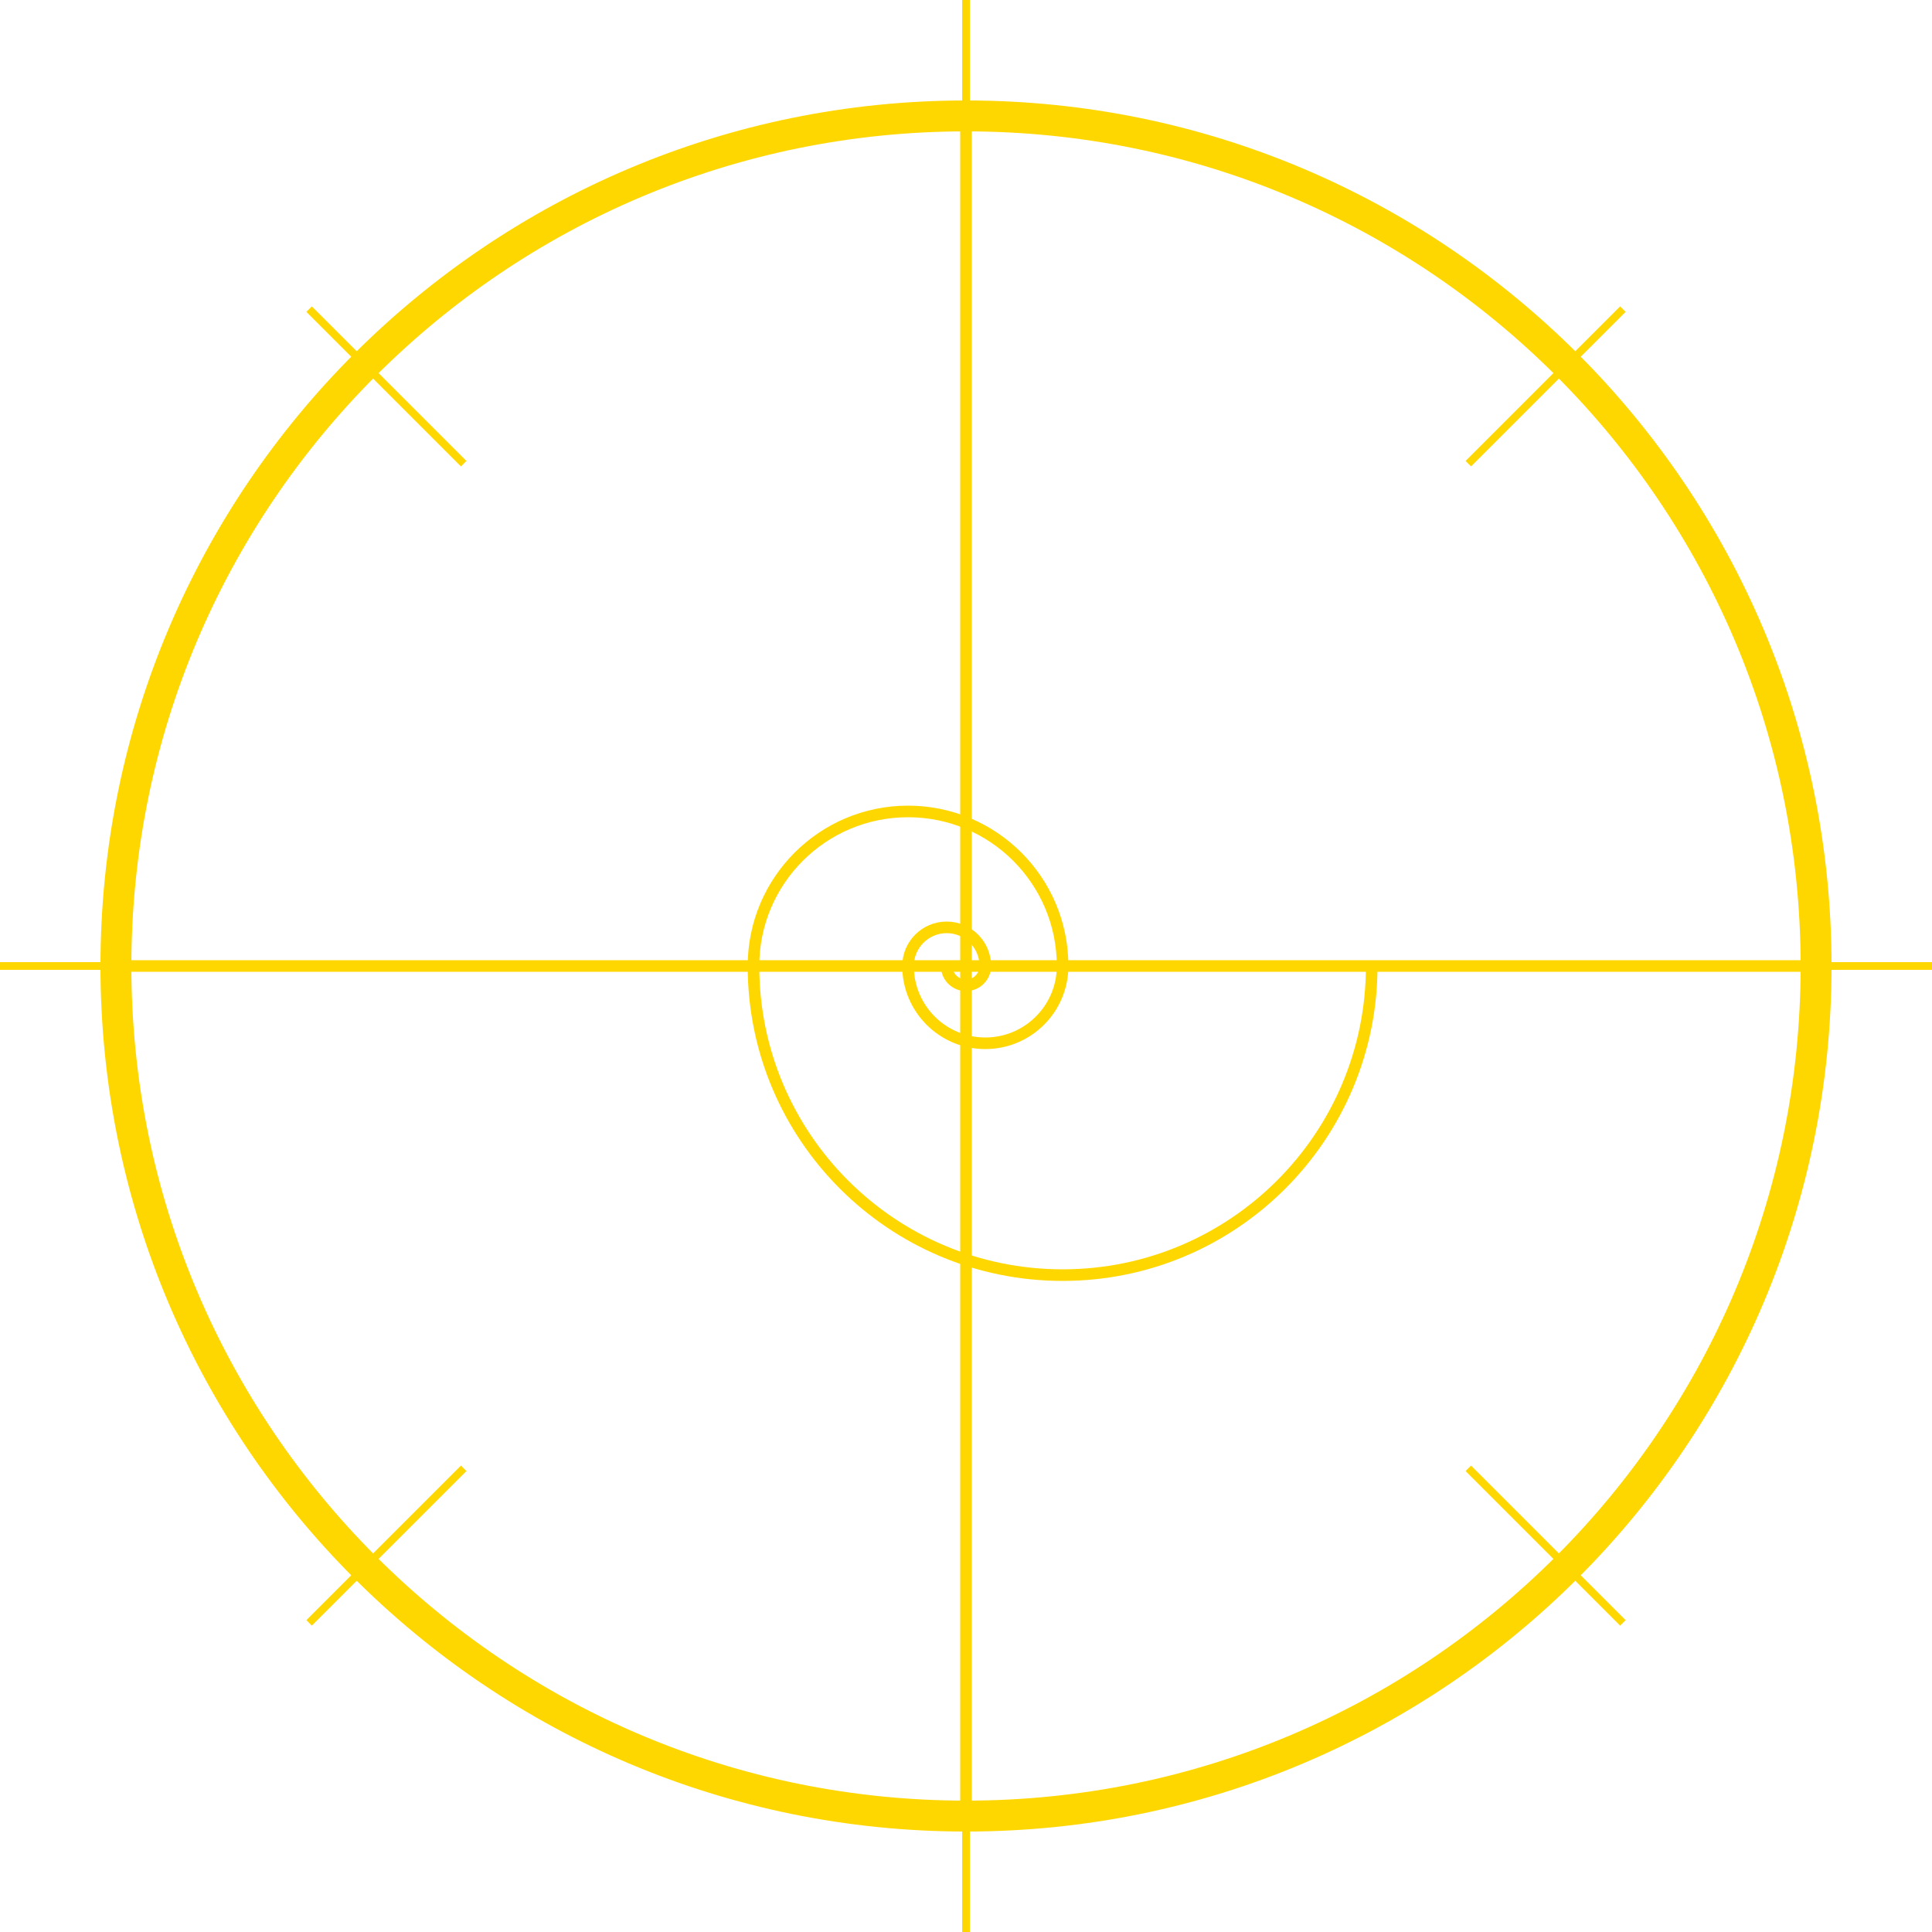
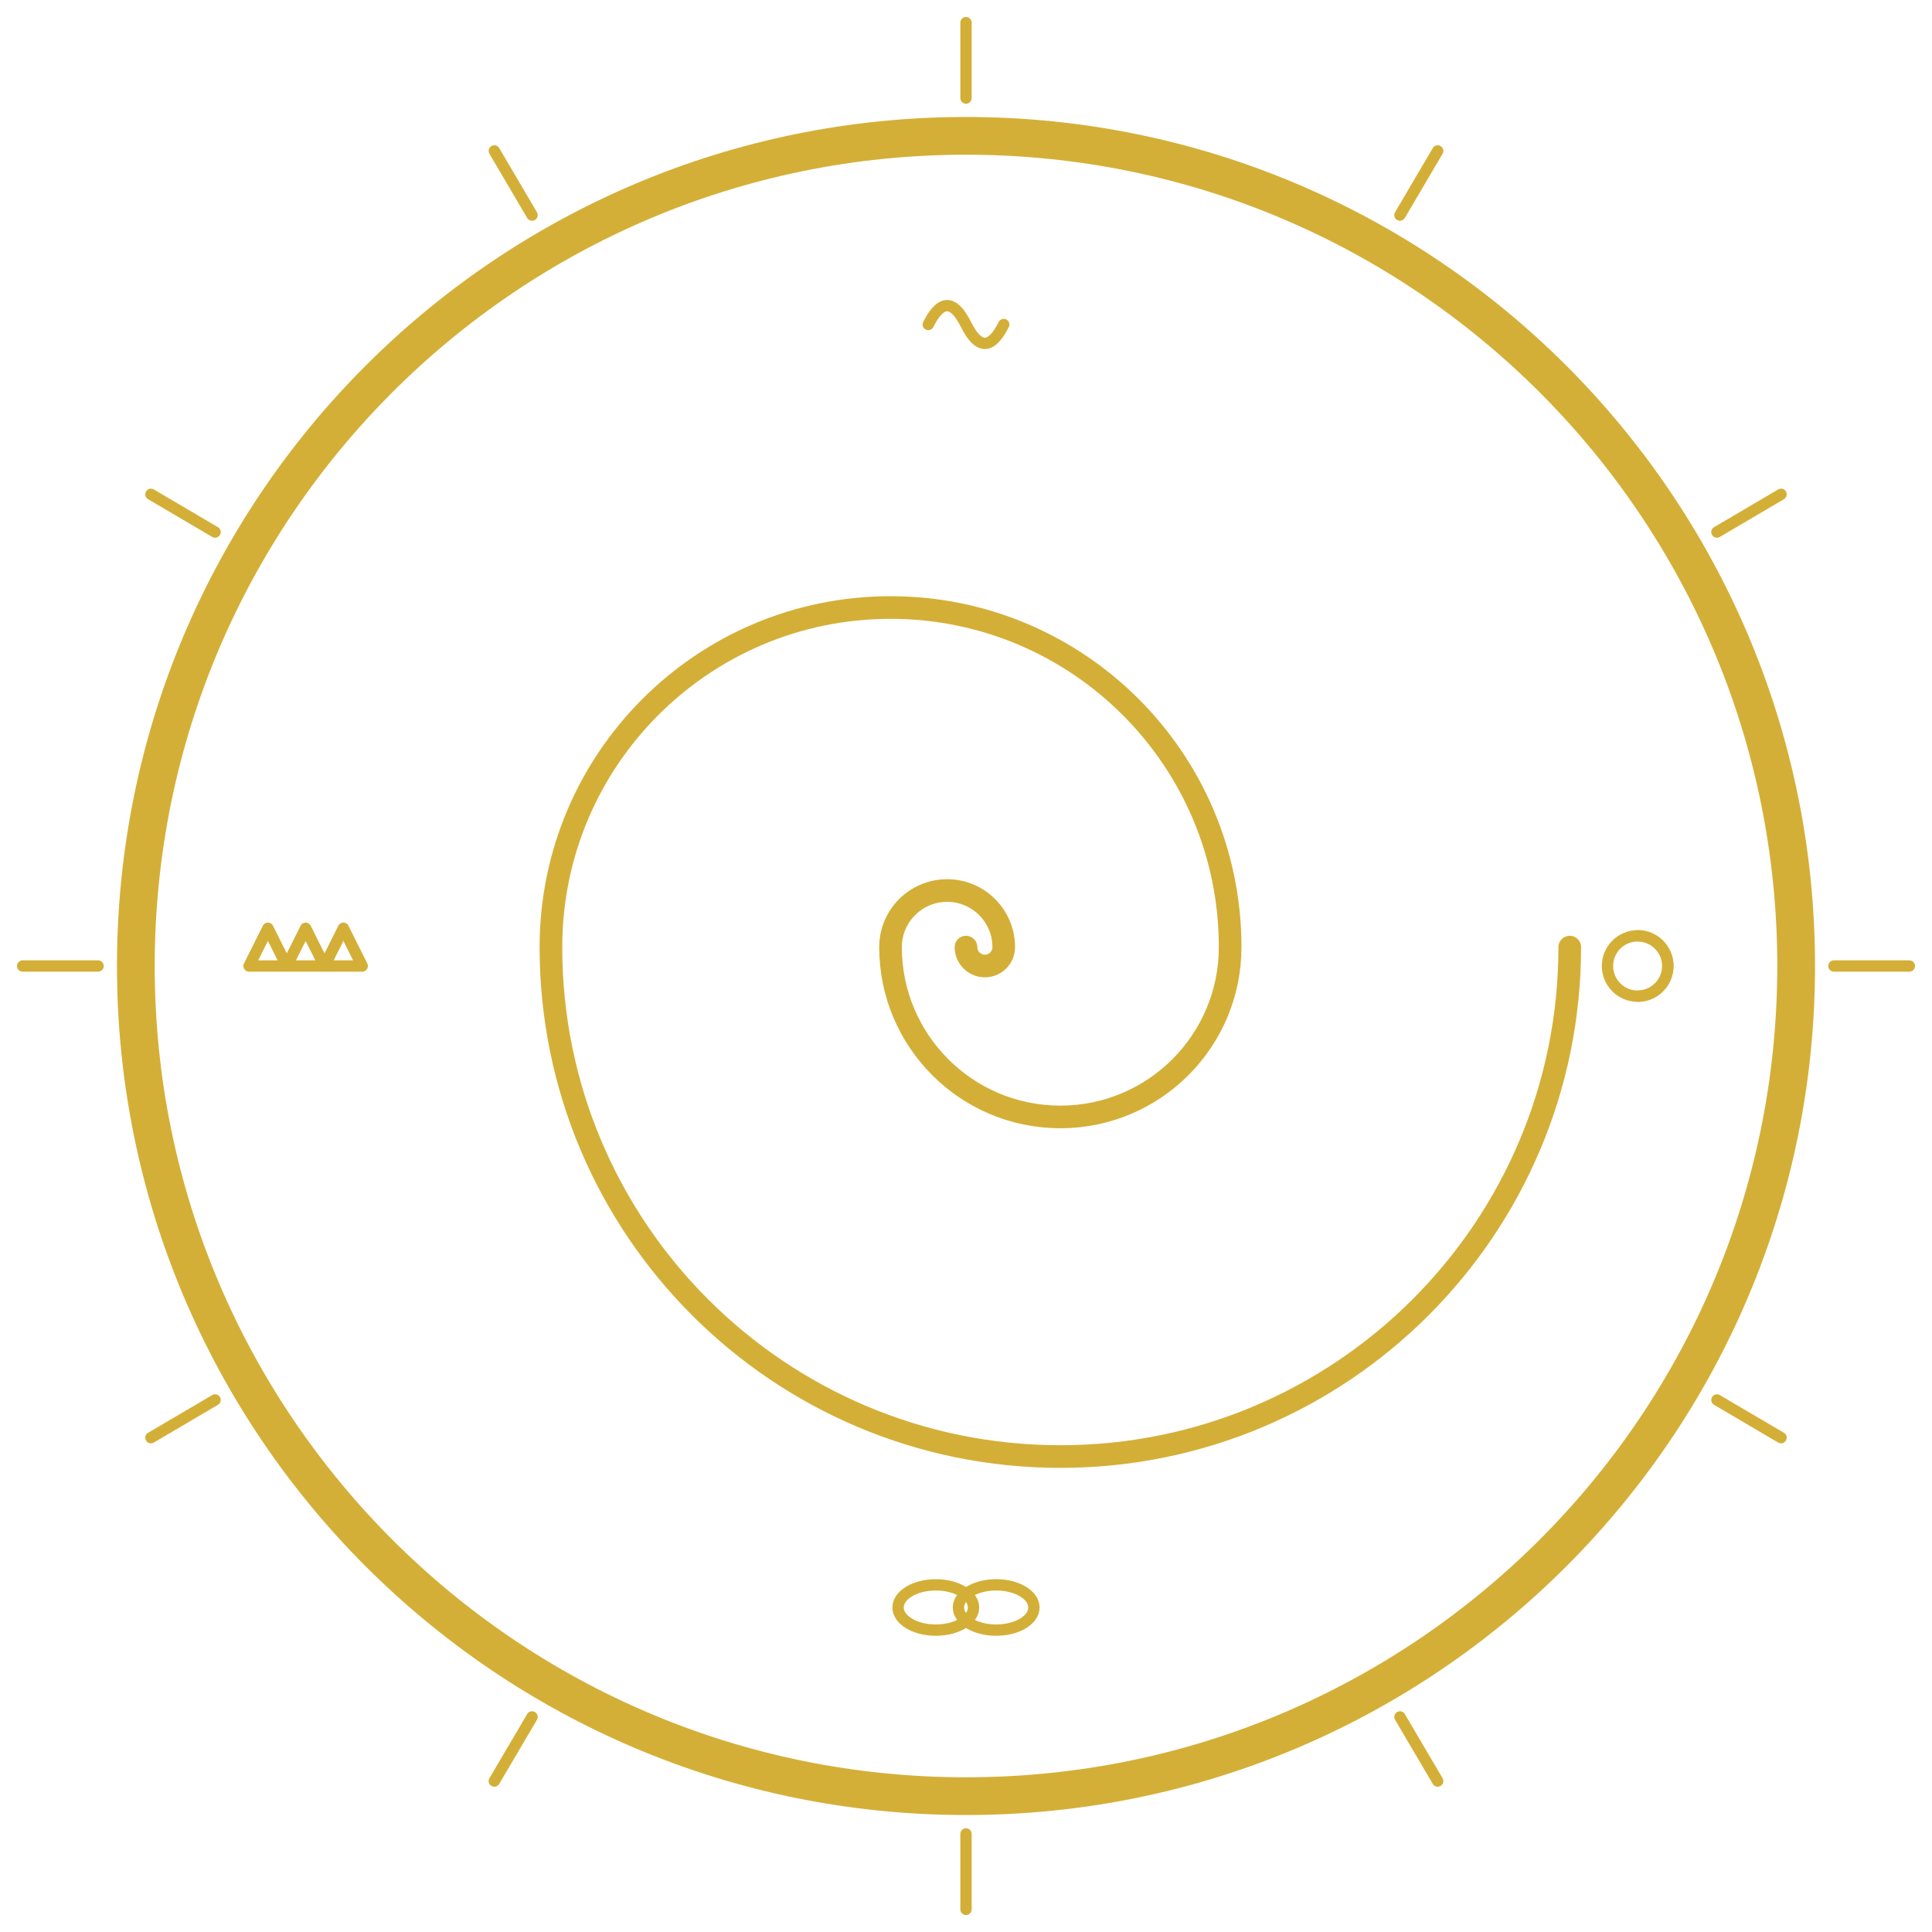
- <svg xmlns="http://www.w3.org/2000/svg" viewBox="0 0 500 500">
-   <circle cx="250" cy="250" r="220" stroke="gold" stroke-width="8" fill="none" />
-   <line x1="250" y1="30" x2="250" y2="470" stroke="gold" stroke-width="3" />
-   <line x1="30" y1="250" x2="470" y2="250" stroke="gold" stroke-width="3" />
-   <path d="M250,250            m-5,0            a5,5 0 1,0 10,0            a10,10 0 1,0 -20,0            a20,20 0 1,0 40,0            a40,40 0 1,0 -80,0            a80,80 0 1,0 160,0" stroke="gold" stroke-width="3" fill="none" />
-   <g stroke="gold" stroke-width="2">
-     <line x1="250" y1="0" x2="250" y2="50" />
-     <line x1="250" y1="500" x2="250" y2="450" />
-     <line x1="0" y1="250" x2="50" y2="250" />
-     <line x1="500" y1="250" x2="450" y2="250" />
-     <line x1="80" y1="80" x2="120" y2="120" />
-     <line x1="420" y1="80" x2="380" y2="120" />
-     <line x1="80" y1="420" x2="120" y2="380" />
-     <line x1="420" y1="420" x2="380" y2="380" />
+ <svg xmlns="http://www.w3.org/2000/svg" viewBox="0 0 512 512" width="1024" height="1024" role="img" aria-labelledby="title desc">
+   <defs>
+     <style>
+       .gold{stroke:#D4AF37;fill:none;stroke-width:10;stroke-linecap:round;stroke-linejoin:round}
+       .gold-thin{stroke:#D4AF37;fill:none;stroke-width:6;stroke-linecap:round;stroke-linejoin:round}
+       .gold-fine{stroke:#D4AF37;fill:none;stroke-width:3;stroke-linecap:round;stroke-linejoin:round}
+     </style>
+   </defs>
+   <circle class="gold" cx="256" cy="256" r="220" />
+   <g class="gold-fine" transform="translate(256,256)">
+     <line x1="0" y1="-230" x2="0" y2="-250" />
+     <line x1="0" y1="230" x2="0" y2="250" />
+     <line x1="-230" y1="0" x2="-250" y2="0" />
+     <line x1="230" y1="0" x2="250" y2="0" />
+     <line x1="199" y1="-115" x2="216" y2="-125" />
+     <line x1="199" y1="115" x2="216" y2="125" />
+     <line x1="-199" y1="-115" x2="-216" y2="-125" />
+     <line x1="-199" y1="115" x2="-216" y2="125" />
+     <line x1="115" y1="-199" x2="125" y2="-216" />
+     <line x1="115" y1="199" x2="125" y2="216" />
+     <line x1="-115" y1="-199" x2="-125" y2="-216" />
+     <line x1="-115" y1="199" x2="-125" y2="216" />
+   </g>
+   <path class="gold-thin" d="M256,256 m0,-5     a5,5 0 1,0 10,0     a15,15 0 1,0 -30,0     a45,45 0 1,0 90,0     a90,90 0 1,0 -180,0     a135,135 0 1,0 270,0" />
+   <g transform="translate(256,256)">
+     <g class="gold-fine" transform="translate(0,-170)">
+       <path d="M -10,0 Q -5,-10 0,0 Q 5,10 10,0" />
+     </g>
+     <path class="gold-fine" d="M 170,0 a8,8 0 1,0 16,0 a8,8 0 1,0 -16,0" />
+     <path class="gold-fine" d="M 178,-8 a8,8 0 0,1 0,16" />
+     <g class="gold-fine" transform="translate(0,170)">
+       <ellipse cx="-8" cy="0" rx="10" ry="6" />
+       <ellipse cx="8" cy="0" rx="10" ry="6" />
+     </g>
+     <path class="gold-fine" d="M -190,0 l5,-10 l5,10 l5,-10 l5,10 l5,-10 l5,10 z" />
  </g>
</svg>
